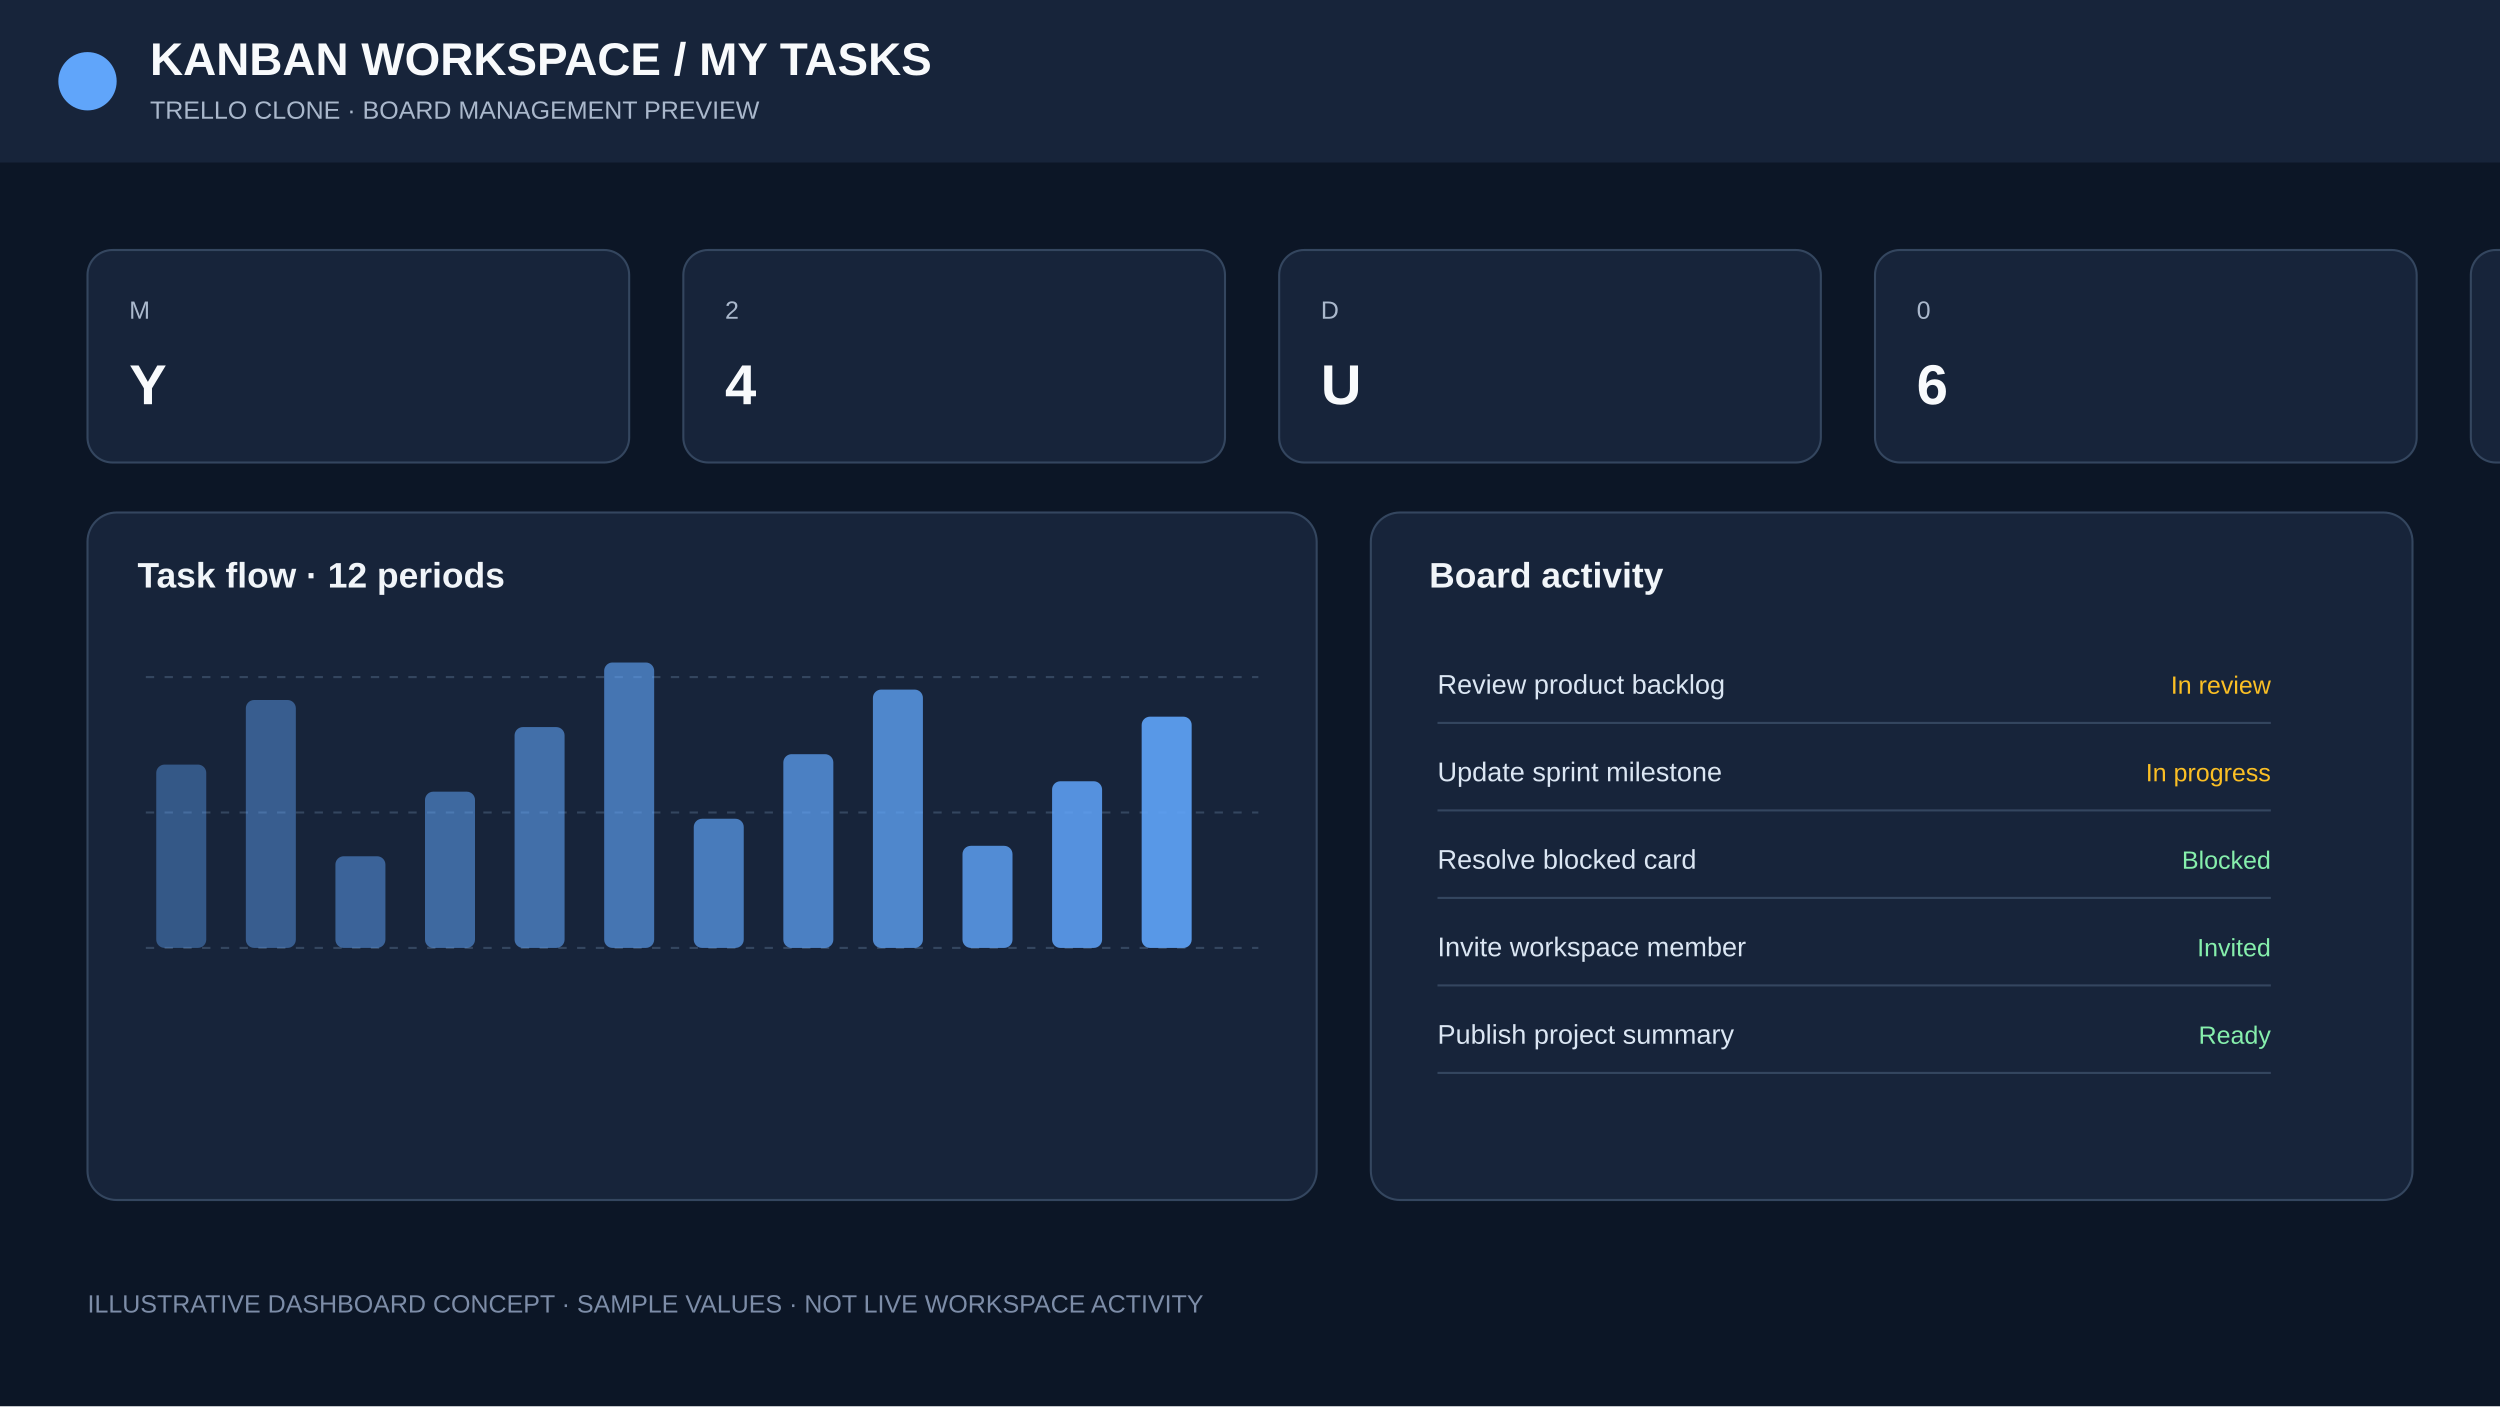
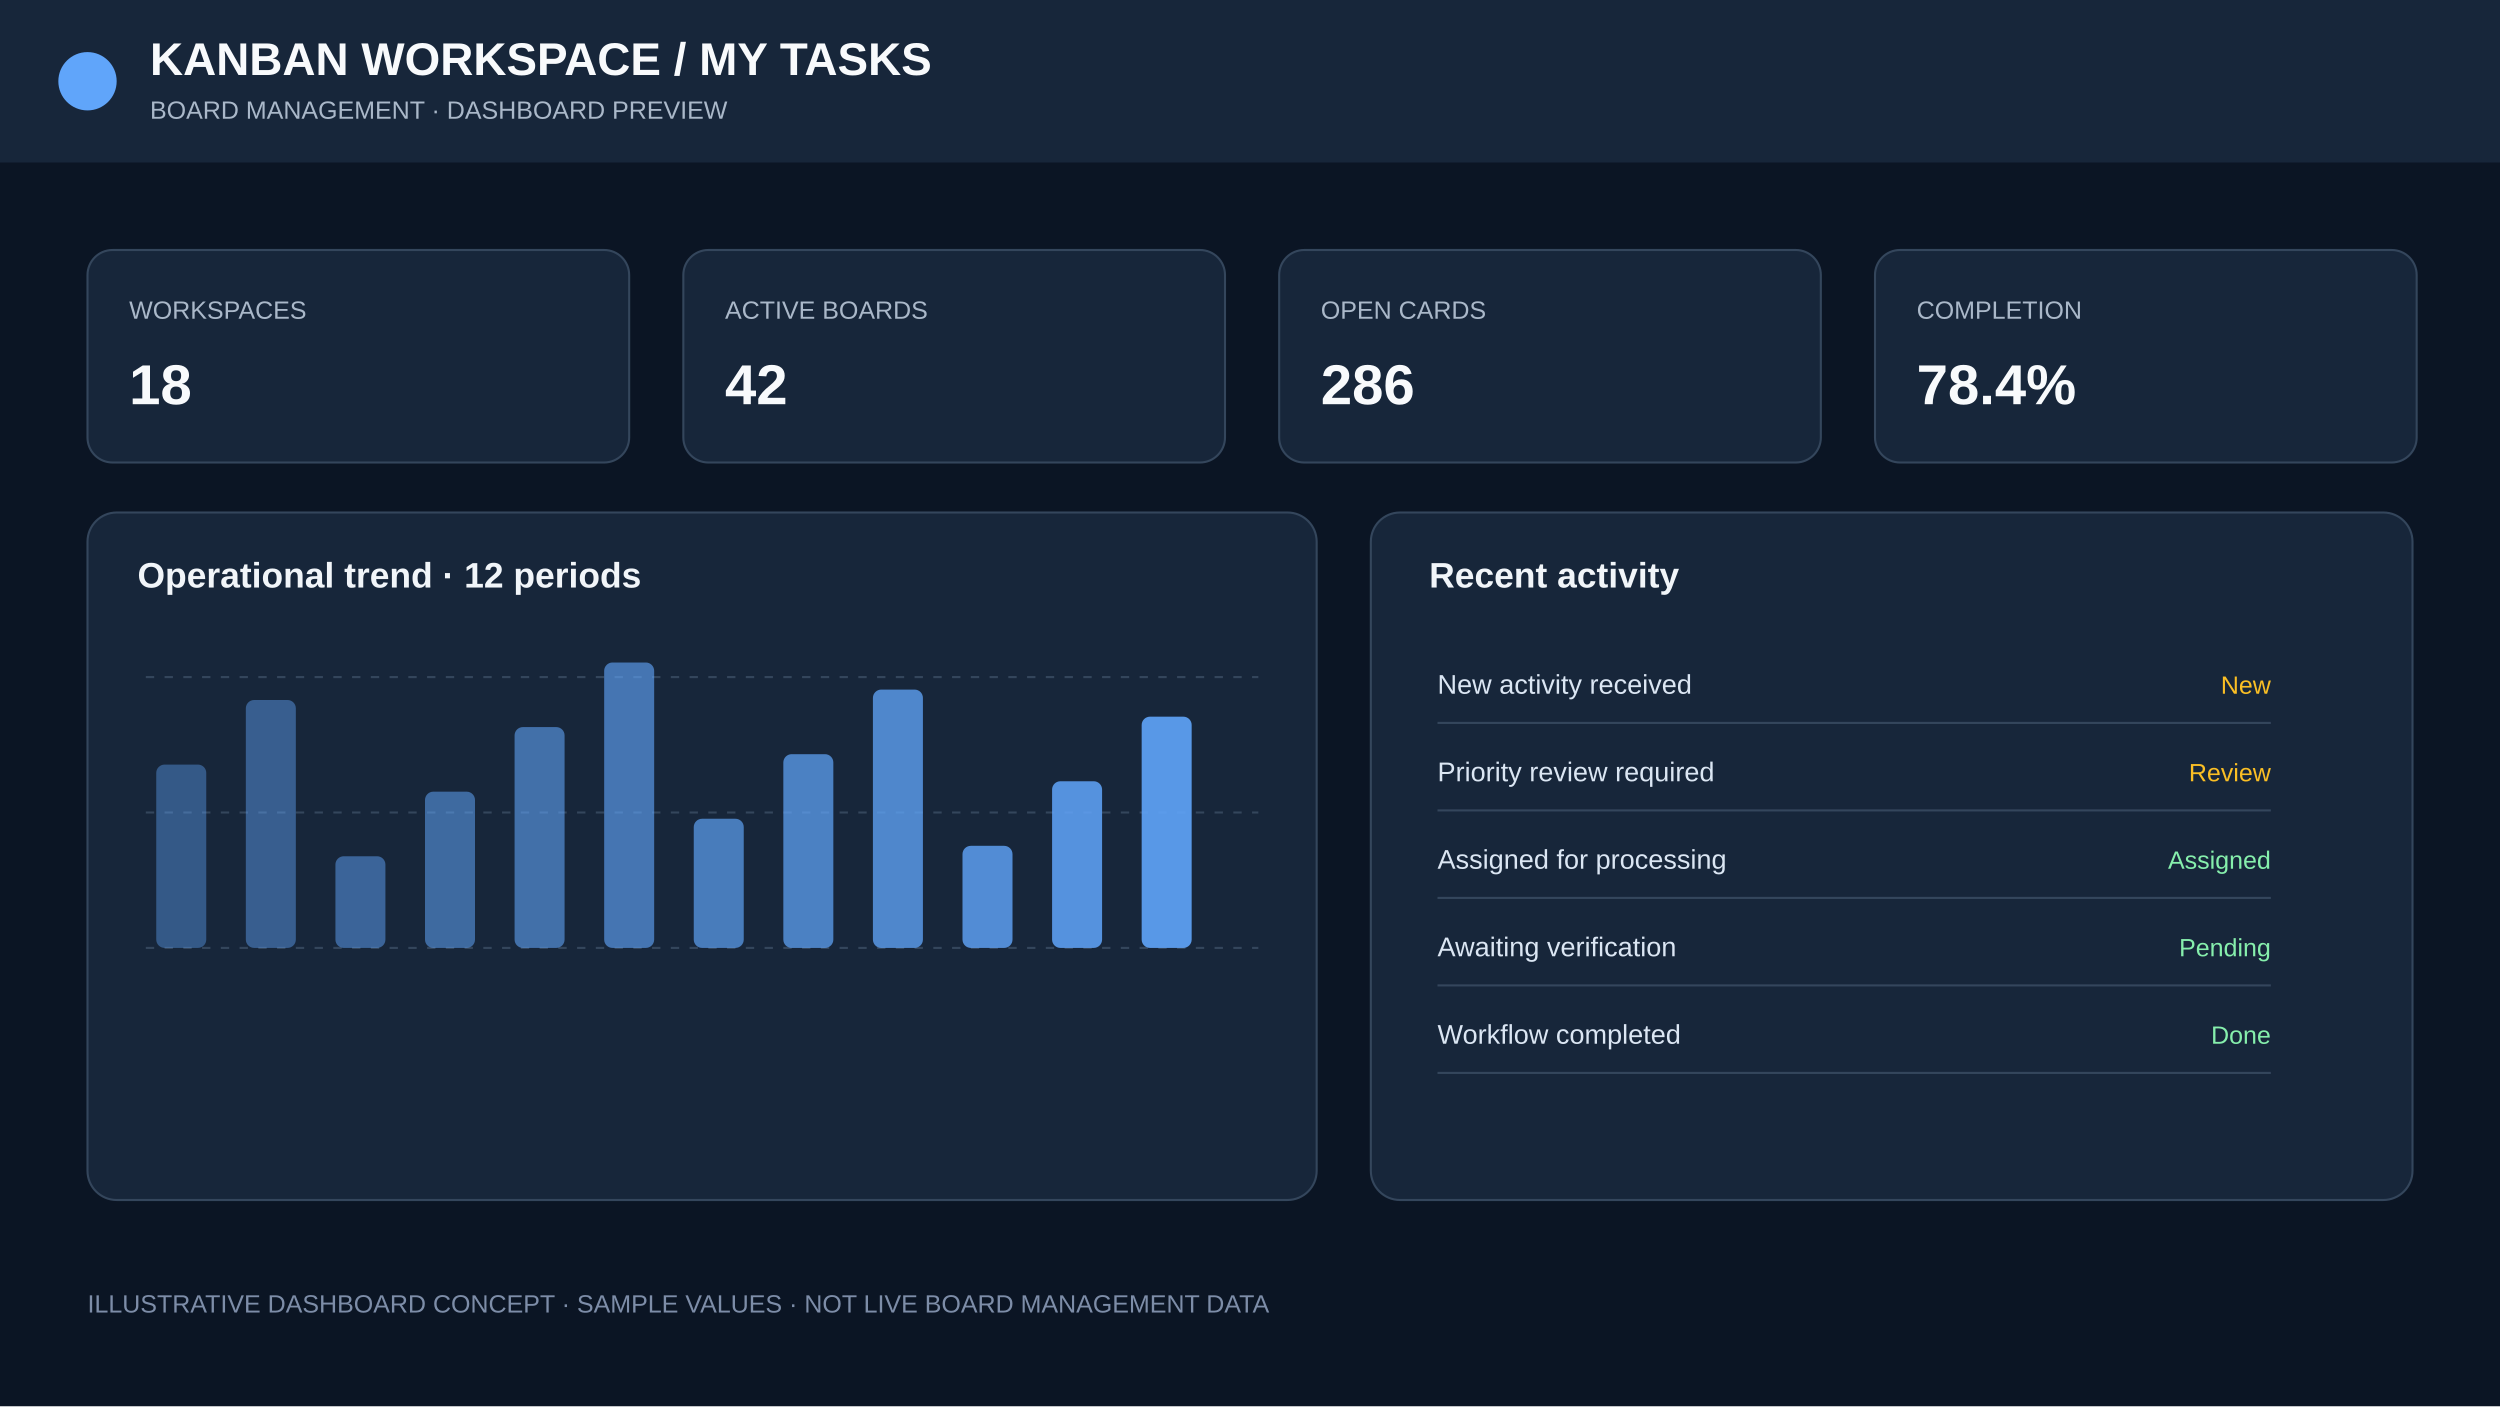
<svg xmlns="http://www.w3.org/2000/svg" width="1200" height="675" viewBox="0 0 1200 675">
-   <rect width="1200" height="675" fill="#0c1626" />
-   <rect width="1200" height="78" fill="#17243a" />
+   <rect width="1200" height="675" fill="#0b1524" />
+   <rect width="1200" height="78" fill="#17263a" />
  <circle cx="42" cy="39" r="14" fill="#60a5fa" />
  <text x="72" y="36" fill="#f8fafc" font-size="22" font-weight="700" font-family="Arial">KANBAN WORKSPACE / MY TASKS</text>
-   <text x="72" y="57" fill="#aab8cc" font-size="12" font-family="Arial">TRELLO CLONE · BOARD MANAGEMENT PREVIEW</text>
-   <rect x="42" y="120" width="260" height="102" rx="12" fill="#17243a" stroke="#34465f" />
-   <text x="62" y="153" fill="#aab8cc" font-size="12" font-family="Arial">M</text>
-   <text x="62" y="194" fill="#f8fafc" font-size="27" font-weight="700" font-family="Arial">Y</text>
-   <rect x="328" y="120" width="260" height="102" rx="12" fill="#17243a" stroke="#34465f" />
-   <text x="348" y="153" fill="#aab8cc" font-size="12" font-family="Arial">2</text>
-   <text x="348" y="194" fill="#f8fafc" font-size="27" font-weight="700" font-family="Arial">4</text>
-   <rect x="614" y="120" width="260" height="102" rx="12" fill="#17243a" stroke="#34465f" />
-   <text x="634" y="153" fill="#aab8cc" font-size="12" font-family="Arial">D</text>
-   <text x="634" y="194" fill="#f8fafc" font-size="27" font-weight="700" font-family="Arial">U</text>
-   <rect x="900" y="120" width="260" height="102" rx="12" fill="#17243a" stroke="#34465f" />
-   <text x="920" y="153" fill="#aab8cc" font-size="12" font-family="Arial">0</text>
-   <text x="920" y="194" fill="#f8fafc" font-size="27" font-weight="700" font-family="Arial">6</text>
-   <rect x="1186" y="120" width="260" height="102" rx="12" fill="#17243a" stroke="#34465f" />
-   <text x="1206" y="153" fill="#aab8cc" font-size="12" font-family="Arial">O</text>
-   <text x="1206" y="194" fill="#f8fafc" font-size="27" font-weight="700" font-family="Arial">V</text>
-   <rect x="1472" y="120" width="260" height="102" rx="12" fill="#17243a" stroke="#34465f" />
-   <text x="1492" y="153" fill="#aab8cc" font-size="12" font-family="Arial">0</text>
-   <text x="1492" y="194" fill="#f8fafc" font-size="27" font-weight="700" font-family="Arial">2</text>
-   <rect x="1758" y="120" width="260" height="102" rx="12" fill="#17243a" stroke="#34465f" />
-   <text x="1778" y="153" fill="#aab8cc" font-size="12" font-family="Arial">D</text>
-   <text x="1778" y="194" fill="#f8fafc" font-size="27" font-weight="700" font-family="Arial">O</text>
-   <rect x="2044" y="120" width="260" height="102" rx="12" fill="#17243a" stroke="#34465f" />
-   <text x="2064" y="153" fill="#aab8cc" font-size="12" font-family="Arial">1</text>
-   <text x="2064" y="194" fill="#f8fafc" font-size="27" font-weight="700" font-family="Arial">8</text>
-   <rect x="42" y="246" width="590" height="330" rx="14" fill="#17243a" stroke="#34465f" />
-   <text x="66" y="282" fill="#f1f5f9" font-size="17" font-weight="700" font-family="Arial">Task flow · 12 periods</text>
-   <path d="M70 455 H604 M70 390 H604 M70 325 H604" stroke="#34465f" stroke-dasharray="4 5" />
+   <text x="72" y="57" fill="#aab8c9" font-size="12" font-family="Arial">BOARD MANAGEMENT · DASHBOARD PREVIEW</text>
+   <rect x="42" y="120" width="260" height="102" rx="12" fill="#17263a" stroke="#34465c" />
+   <text x="62" y="153" fill="#aab8c9" font-size="12" font-family="Arial">WORKSPACES</text>
+   <text x="62" y="194" fill="#f8fafc" font-size="27" font-weight="700" font-family="Arial">18</text>
+   <rect x="328" y="120" width="260" height="102" rx="12" fill="#17263a" stroke="#34465c" />
+   <text x="348" y="153" fill="#aab8c9" font-size="12" font-family="Arial">ACTIVE BOARDS</text>
+   <text x="348" y="194" fill="#f8fafc" font-size="27" font-weight="700" font-family="Arial">42</text>
+   <rect x="614" y="120" width="260" height="102" rx="12" fill="#17263a" stroke="#34465c" />
+   <text x="634" y="153" fill="#aab8c9" font-size="12" font-family="Arial">OPEN CARDS</text>
+   <text x="634" y="194" fill="#f8fafc" font-size="27" font-weight="700" font-family="Arial">286</text>
+   <rect x="900" y="120" width="260" height="102" rx="12" fill="#17263a" stroke="#34465c" />
+   <text x="920" y="153" fill="#aab8c9" font-size="12" font-family="Arial">COMPLETION</text>
+   <text x="920" y="194" fill="#f8fafc" font-size="27" font-weight="700" font-family="Arial">78.4%</text>
+   <rect x="42" y="246" width="590" height="330" rx="14" fill="#17263a" stroke="#34465c" />
+   <text x="66" y="282" fill="#f1f5f9" font-size="17" font-weight="700" font-family="Arial">Operational trend · 12 periods</text>
+   <path d="M70 455 H604 M70 390 H604 M70 325 H604" stroke="#34465c" stroke-dasharray="4 5" />
  <rect x="75" y="367" width="24" height="88" rx="4" fill="#60a5fa" opacity="0.4" />
  <rect x="118" y="336" width="24" height="119" rx="4" fill="#60a5fa" opacity="0.445" />
  <rect x="161" y="411" width="24" height="44" rx="4" fill="#60a5fa" opacity="0.49" />
  <rect x="204" y="380" width="24" height="75" rx="4" fill="#60a5fa" opacity="0.535" />
  <rect x="247" y="349" width="24" height="106" rx="4" fill="#60a5fa" opacity="0.58" />
  <rect x="290" y="318" width="24" height="137" rx="4" fill="#60a5fa" opacity="0.625" />
  <rect x="333" y="393" width="24" height="62" rx="4" fill="#60a5fa" opacity="0.67" />
  <rect x="376" y="362" width="24" height="93" rx="4" fill="#60a5fa" opacity="0.715" />
  <rect x="419" y="331" width="24" height="124" rx="4" fill="#60a5fa" opacity="0.76" />
  <rect x="462" y="406" width="24" height="49" rx="4" fill="#60a5fa" opacity="0.805" />
  <rect x="505" y="375" width="24" height="80" rx="4" fill="#60a5fa" opacity="0.85" />
  <rect x="548" y="344" width="24" height="111" rx="4" fill="#60a5fa" opacity="0.895" />
-   <rect x="658" y="246" width="500" height="330" rx="14" fill="#17243a" stroke="#34465f" />
-   <text x="686" y="282" fill="#f1f5f9" font-size="17" font-weight="700" font-family="Arial">Board activity</text>
-   <text x="690" y="333" fill="#dbe6f3" font-size="13" font-family="Arial">Review product backlog</text>
-   <text x="1090" y="333" text-anchor="end" fill="#fbbf24" font-size="12" font-family="Arial">In review</text>
-   <path d="M690 347 H1090" stroke="#34465f" />
-   <text x="690" y="375" fill="#dbe6f3" font-size="13" font-family="Arial">Update sprint milestone</text>
-   <text x="1090" y="375" text-anchor="end" fill="#fbbf24" font-size="12" font-family="Arial">In progress</text>
-   <path d="M690 389 H1090" stroke="#34465f" />
-   <text x="690" y="417" fill="#dbe6f3" font-size="13" font-family="Arial">Resolve blocked card</text>
-   <text x="1090" y="417" text-anchor="end" fill="#86efac" font-size="12" font-family="Arial">Blocked</text>
-   <path d="M690 431 H1090" stroke="#34465f" />
-   <text x="690" y="459" fill="#dbe6f3" font-size="13" font-family="Arial">Invite workspace member</text>
-   <text x="1090" y="459" text-anchor="end" fill="#86efac" font-size="12" font-family="Arial">Invited</text>
-   <path d="M690 473 H1090" stroke="#34465f" />
-   <text x="690" y="501" fill="#dbe6f3" font-size="13" font-family="Arial">Publish project summary</text>
-   <text x="1090" y="501" text-anchor="end" fill="#86efac" font-size="12" font-family="Arial">Ready</text>
-   <path d="M690 515 H1090" stroke="#34465f" />
-   <text x="42" y="630" fill="#7d8da8" font-size="12" font-family="Arial">ILLUSTRATIVE DASHBOARD CONCEPT · SAMPLE VALUES · NOT LIVE WORKSPACE ACTIVITY</text>
+   <rect x="658" y="246" width="500" height="330" rx="14" fill="#17263a" stroke="#34465c" />
+   <text x="686" y="282" fill="#f1f5f9" font-size="17" font-weight="700" font-family="Arial">Recent activity</text>
+   <text x="690" y="333" fill="#dbe6f3" font-size="13" font-family="Arial">New activity received</text>
+   <text x="1090" y="333" text-anchor="end" fill="#fbbf24" font-size="12" font-family="Arial">New</text>
+   <path d="M690 347 H1090" stroke="#34465c" />
+   <text x="690" y="375" fill="#dbe6f3" font-size="13" font-family="Arial">Priority review required</text>
+   <text x="1090" y="375" text-anchor="end" fill="#fbbf24" font-size="12" font-family="Arial">Review</text>
+   <path d="M690 389 H1090" stroke="#34465c" />
+   <text x="690" y="417" fill="#dbe6f3" font-size="13" font-family="Arial">Assigned for processing</text>
+   <text x="1090" y="417" text-anchor="end" fill="#86efac" font-size="12" font-family="Arial">Assigned</text>
+   <path d="M690 431 H1090" stroke="#34465c" />
+   <text x="690" y="459" fill="#dbe6f3" font-size="13" font-family="Arial">Awaiting verification</text>
+   <text x="1090" y="459" text-anchor="end" fill="#86efac" font-size="12" font-family="Arial">Pending</text>
+   <path d="M690 473 H1090" stroke="#34465c" />
+   <text x="690" y="501" fill="#dbe6f3" font-size="13" font-family="Arial">Workflow completed</text>
+   <text x="1090" y="501" text-anchor="end" fill="#86efac" font-size="12" font-family="Arial">Done</text>
+   <path d="M690 515 H1090" stroke="#34465c" />
+   <text x="42" y="630" fill="#7d8da8" font-size="12" font-family="Arial">ILLUSTRATIVE DASHBOARD CONCEPT · SAMPLE VALUES · NOT LIVE BOARD MANAGEMENT DATA</text>
</svg>
